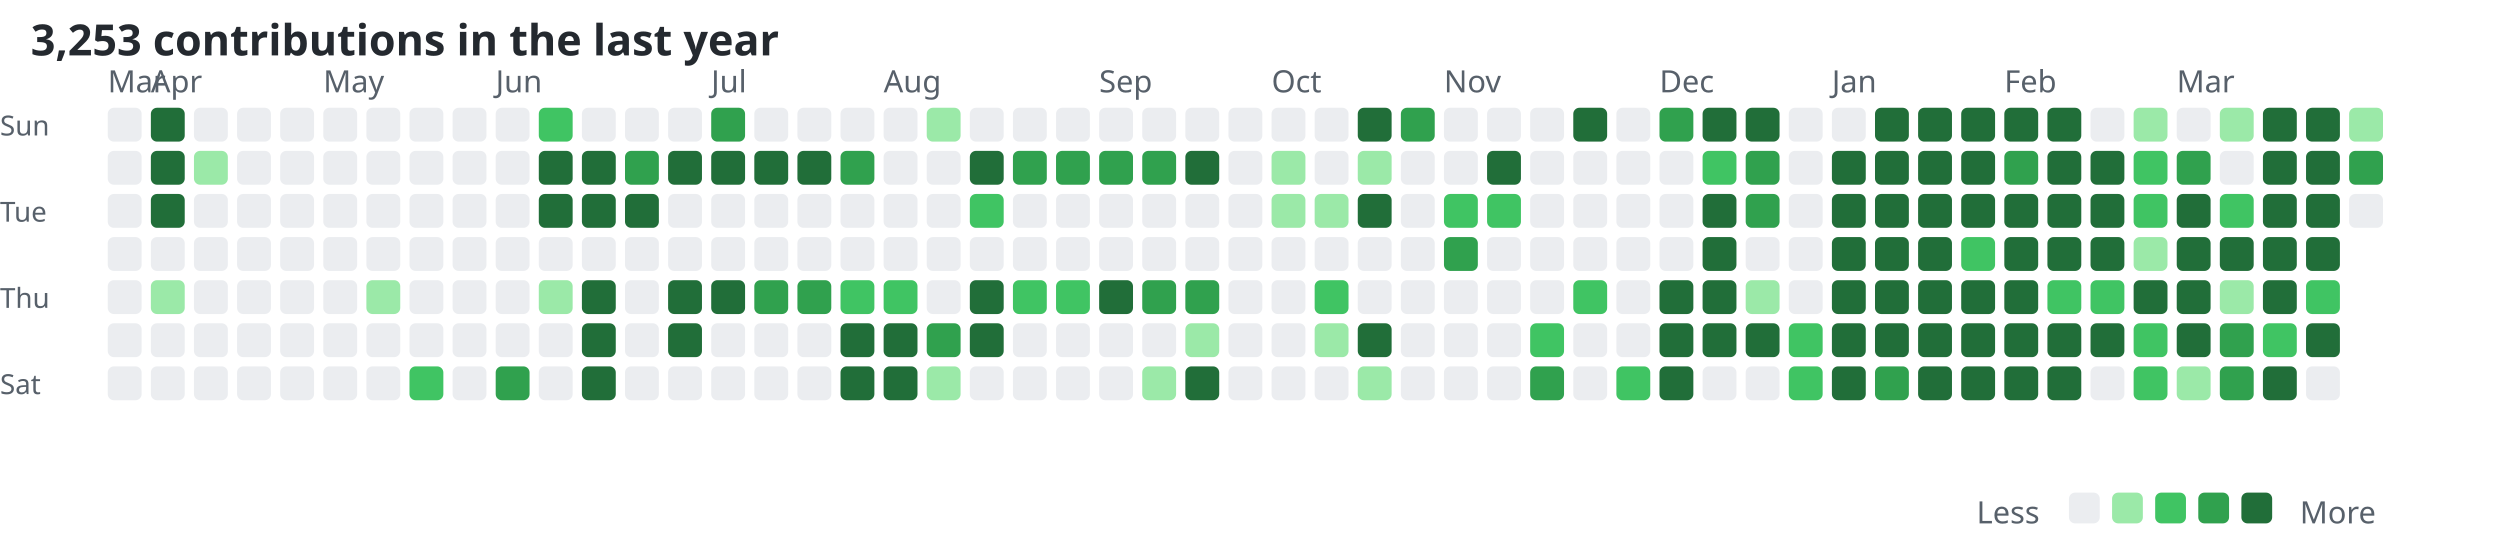
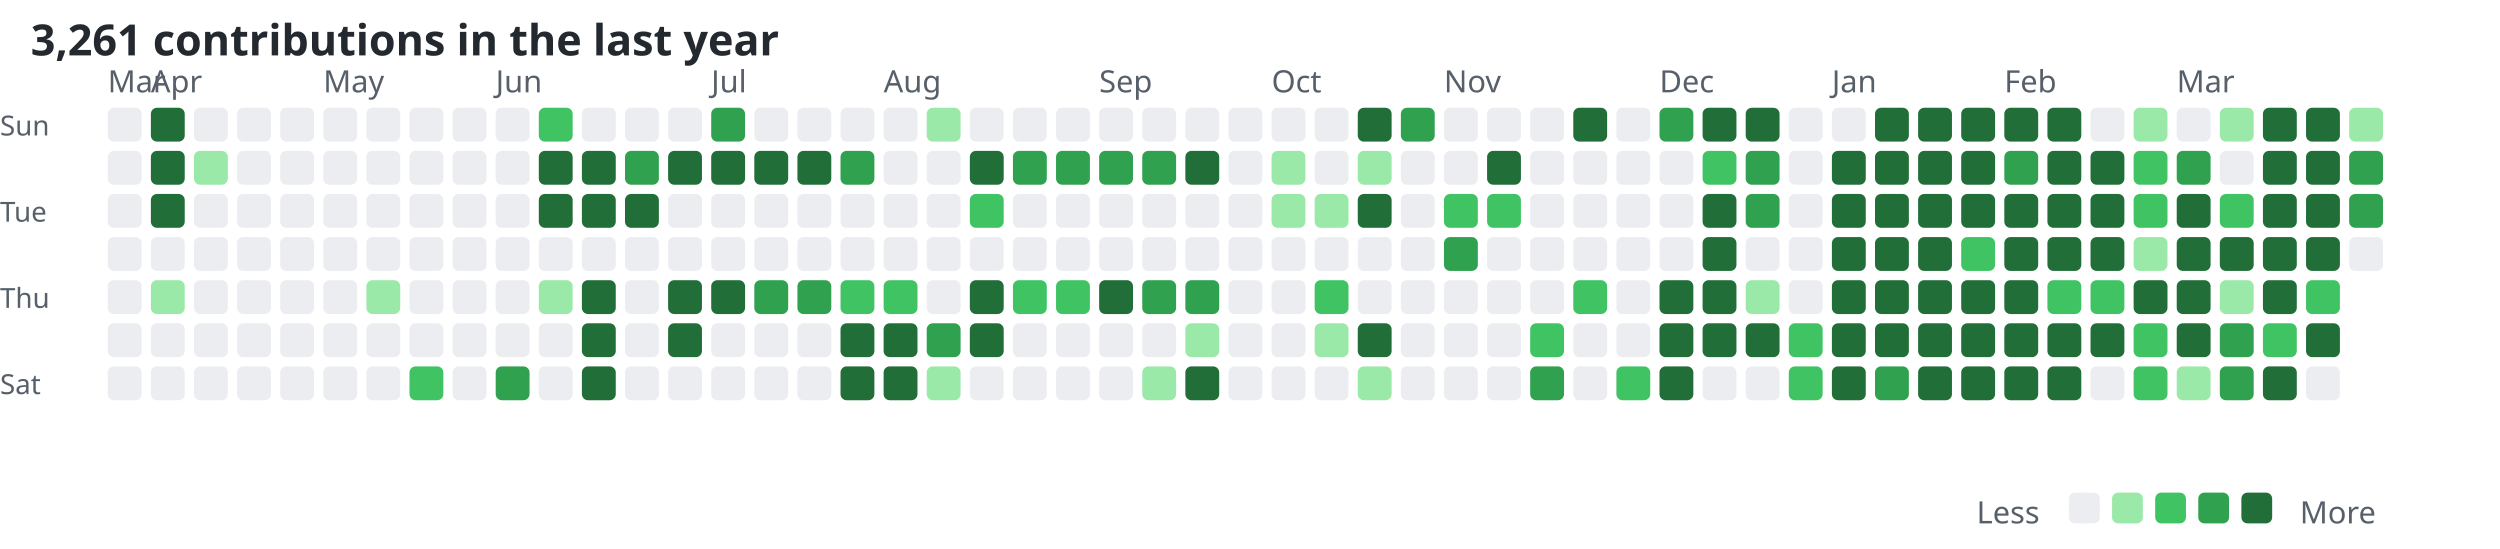
<svg xmlns="http://www.w3.org/2000/svg" width="812" height="178" viewBox="0 0 812 178">
  <style>
    .title { font: 600 14px 'Segoe UI', sans-serif; fill: #24292f; }
    .month { font: 400 10px 'Segoe UI', sans-serif; fill: #57606a; }
    .legend { font: 400 10px 'Segoe UI', sans-serif; fill: #57606a; }
    .day { font: 400 9px 'Segoe UI', sans-serif; fill: #57606a; }
  </style>
-   <text x="10" y="18" class="title">3,253 contributions in the last year</text>
+   <text x="10" y="18" class="title">3,261 contributions in the last year</text>
  <text x="35" y="30" class="month">Mar</text>
  <text x="49" y="30" class="month">Apr</text>
  <text x="105" y="30" class="month">May</text>
  <text x="161" y="30" class="month">Jun</text>
  <text x="231" y="30" class="month">Jul</text>
  <text x="287" y="30" class="month">Aug</text>
  <text x="357" y="30" class="month">Sep</text>
  <text x="413" y="30" class="month">Oct</text>
  <text x="469" y="30" class="month">Nov</text>
  <text x="539" y="30" class="month">Dec</text>
  <text x="595" y="30" class="month">Jan</text>
  <text x="651" y="30" class="month">Feb</text>
  <text x="707" y="30" class="month">Mar</text>
  <text x="0" y="44" class="day">Sun</text>
  <text x="0" y="72" class="day">Tue</text>
  <text x="0" y="100" class="day">Thu</text>
  <text x="0" y="128" class="day">Sat</text>
  <rect x="35" y="35" width="11" height="11" rx="2" ry="2" fill="#ebedf0" />
  <rect x="35" y="49" width="11" height="11" rx="2" ry="2" fill="#ebedf0" />
  <rect x="35" y="63" width="11" height="11" rx="2" ry="2" fill="#ebedf0" />
  <rect x="35" y="77" width="11" height="11" rx="2" ry="2" fill="#ebedf0" />
  <rect x="35" y="91" width="11" height="11" rx="2" ry="2" fill="#ebedf0" />
  <rect x="35" y="105" width="11" height="11" rx="2" ry="2" fill="#ebedf0" />
  <rect x="35" y="119" width="11" height="11" rx="2" ry="2" fill="#ebedf0" />
  <rect x="49" y="35" width="11" height="11" rx="2" ry="2" fill="#216e39" />
  <rect x="49" y="49" width="11" height="11" rx="2" ry="2" fill="#216e39" />
  <rect x="49" y="63" width="11" height="11" rx="2" ry="2" fill="#216e39" />
  <rect x="49" y="77" width="11" height="11" rx="2" ry="2" fill="#ebedf0" />
  <rect x="49" y="91" width="11" height="11" rx="2" ry="2" fill="#9be9a8" />
  <rect x="49" y="105" width="11" height="11" rx="2" ry="2" fill="#ebedf0" />
  <rect x="49" y="119" width="11" height="11" rx="2" ry="2" fill="#ebedf0" />
  <rect x="63" y="35" width="11" height="11" rx="2" ry="2" fill="#ebedf0" />
  <rect x="63" y="49" width="11" height="11" rx="2" ry="2" fill="#9be9a8" />
  <rect x="63" y="63" width="11" height="11" rx="2" ry="2" fill="#ebedf0" />
  <rect x="63" y="77" width="11" height="11" rx="2" ry="2" fill="#ebedf0" />
  <rect x="63" y="91" width="11" height="11" rx="2" ry="2" fill="#ebedf0" />
  <rect x="63" y="105" width="11" height="11" rx="2" ry="2" fill="#ebedf0" />
  <rect x="63" y="119" width="11" height="11" rx="2" ry="2" fill="#ebedf0" />
  <rect x="77" y="35" width="11" height="11" rx="2" ry="2" fill="#ebedf0" />
  <rect x="77" y="49" width="11" height="11" rx="2" ry="2" fill="#ebedf0" />
  <rect x="77" y="63" width="11" height="11" rx="2" ry="2" fill="#ebedf0" />
  <rect x="77" y="77" width="11" height="11" rx="2" ry="2" fill="#ebedf0" />
  <rect x="77" y="91" width="11" height="11" rx="2" ry="2" fill="#ebedf0" />
  <rect x="77" y="105" width="11" height="11" rx="2" ry="2" fill="#ebedf0" />
  <rect x="77" y="119" width="11" height="11" rx="2" ry="2" fill="#ebedf0" />
  <rect x="91" y="35" width="11" height="11" rx="2" ry="2" fill="#ebedf0" />
  <rect x="91" y="49" width="11" height="11" rx="2" ry="2" fill="#ebedf0" />
  <rect x="91" y="63" width="11" height="11" rx="2" ry="2" fill="#ebedf0" />
  <rect x="91" y="77" width="11" height="11" rx="2" ry="2" fill="#ebedf0" />
  <rect x="91" y="91" width="11" height="11" rx="2" ry="2" fill="#ebedf0" />
  <rect x="91" y="105" width="11" height="11" rx="2" ry="2" fill="#ebedf0" />
  <rect x="91" y="119" width="11" height="11" rx="2" ry="2" fill="#ebedf0" />
  <rect x="105" y="35" width="11" height="11" rx="2" ry="2" fill="#ebedf0" />
  <rect x="105" y="49" width="11" height="11" rx="2" ry="2" fill="#ebedf0" />
  <rect x="105" y="63" width="11" height="11" rx="2" ry="2" fill="#ebedf0" />
  <rect x="105" y="77" width="11" height="11" rx="2" ry="2" fill="#ebedf0" />
  <rect x="105" y="91" width="11" height="11" rx="2" ry="2" fill="#ebedf0" />
  <rect x="105" y="105" width="11" height="11" rx="2" ry="2" fill="#ebedf0" />
  <rect x="105" y="119" width="11" height="11" rx="2" ry="2" fill="#ebedf0" />
  <rect x="119" y="35" width="11" height="11" rx="2" ry="2" fill="#ebedf0" />
  <rect x="119" y="49" width="11" height="11" rx="2" ry="2" fill="#ebedf0" />
  <rect x="119" y="63" width="11" height="11" rx="2" ry="2" fill="#ebedf0" />
  <rect x="119" y="77" width="11" height="11" rx="2" ry="2" fill="#ebedf0" />
  <rect x="119" y="91" width="11" height="11" rx="2" ry="2" fill="#9be9a8" />
  <rect x="119" y="105" width="11" height="11" rx="2" ry="2" fill="#ebedf0" />
  <rect x="119" y="119" width="11" height="11" rx="2" ry="2" fill="#ebedf0" />
  <rect x="133" y="35" width="11" height="11" rx="2" ry="2" fill="#ebedf0" />
  <rect x="133" y="49" width="11" height="11" rx="2" ry="2" fill="#ebedf0" />
  <rect x="133" y="63" width="11" height="11" rx="2" ry="2" fill="#ebedf0" />
  <rect x="133" y="77" width="11" height="11" rx="2" ry="2" fill="#ebedf0" />
  <rect x="133" y="91" width="11" height="11" rx="2" ry="2" fill="#ebedf0" />
  <rect x="133" y="105" width="11" height="11" rx="2" ry="2" fill="#ebedf0" />
  <rect x="133" y="119" width="11" height="11" rx="2" ry="2" fill="#40c463" />
  <rect x="147" y="35" width="11" height="11" rx="2" ry="2" fill="#ebedf0" />
  <rect x="147" y="49" width="11" height="11" rx="2" ry="2" fill="#ebedf0" />
  <rect x="147" y="63" width="11" height="11" rx="2" ry="2" fill="#ebedf0" />
  <rect x="147" y="77" width="11" height="11" rx="2" ry="2" fill="#ebedf0" />
  <rect x="147" y="91" width="11" height="11" rx="2" ry="2" fill="#ebedf0" />
  <rect x="147" y="105" width="11" height="11" rx="2" ry="2" fill="#ebedf0" />
  <rect x="147" y="119" width="11" height="11" rx="2" ry="2" fill="#ebedf0" />
  <rect x="161" y="35" width="11" height="11" rx="2" ry="2" fill="#ebedf0" />
  <rect x="161" y="49" width="11" height="11" rx="2" ry="2" fill="#ebedf0" />
  <rect x="161" y="63" width="11" height="11" rx="2" ry="2" fill="#ebedf0" />
  <rect x="161" y="77" width="11" height="11" rx="2" ry="2" fill="#ebedf0" />
  <rect x="161" y="91" width="11" height="11" rx="2" ry="2" fill="#ebedf0" />
  <rect x="161" y="105" width="11" height="11" rx="2" ry="2" fill="#ebedf0" />
  <rect x="161" y="119" width="11" height="11" rx="2" ry="2" fill="#30a14e" />
  <rect x="175" y="35" width="11" height="11" rx="2" ry="2" fill="#40c463" />
  <rect x="175" y="49" width="11" height="11" rx="2" ry="2" fill="#216e39" />
  <rect x="175" y="63" width="11" height="11" rx="2" ry="2" fill="#216e39" />
  <rect x="175" y="77" width="11" height="11" rx="2" ry="2" fill="#ebedf0" />
  <rect x="175" y="91" width="11" height="11" rx="2" ry="2" fill="#9be9a8" />
  <rect x="175" y="105" width="11" height="11" rx="2" ry="2" fill="#ebedf0" />
  <rect x="175" y="119" width="11" height="11" rx="2" ry="2" fill="#ebedf0" />
  <rect x="189" y="35" width="11" height="11" rx="2" ry="2" fill="#ebedf0" />
  <rect x="189" y="49" width="11" height="11" rx="2" ry="2" fill="#216e39" />
  <rect x="189" y="63" width="11" height="11" rx="2" ry="2" fill="#216e39" />
  <rect x="189" y="77" width="11" height="11" rx="2" ry="2" fill="#ebedf0" />
  <rect x="189" y="91" width="11" height="11" rx="2" ry="2" fill="#216e39" />
  <rect x="189" y="105" width="11" height="11" rx="2" ry="2" fill="#216e39" />
  <rect x="189" y="119" width="11" height="11" rx="2" ry="2" fill="#216e39" />
  <rect x="203" y="35" width="11" height="11" rx="2" ry="2" fill="#ebedf0" />
  <rect x="203" y="49" width="11" height="11" rx="2" ry="2" fill="#30a14e" />
  <rect x="203" y="63" width="11" height="11" rx="2" ry="2" fill="#216e39" />
  <rect x="203" y="77" width="11" height="11" rx="2" ry="2" fill="#ebedf0" />
  <rect x="203" y="91" width="11" height="11" rx="2" ry="2" fill="#ebedf0" />
  <rect x="203" y="105" width="11" height="11" rx="2" ry="2" fill="#ebedf0" />
  <rect x="203" y="119" width="11" height="11" rx="2" ry="2" fill="#ebedf0" />
  <rect x="217" y="35" width="11" height="11" rx="2" ry="2" fill="#ebedf0" />
  <rect x="217" y="49" width="11" height="11" rx="2" ry="2" fill="#216e39" />
  <rect x="217" y="63" width="11" height="11" rx="2" ry="2" fill="#ebedf0" />
  <rect x="217" y="77" width="11" height="11" rx="2" ry="2" fill="#ebedf0" />
  <rect x="217" y="91" width="11" height="11" rx="2" ry="2" fill="#216e39" />
  <rect x="217" y="105" width="11" height="11" rx="2" ry="2" fill="#216e39" />
  <rect x="217" y="119" width="11" height="11" rx="2" ry="2" fill="#ebedf0" />
  <rect x="231" y="35" width="11" height="11" rx="2" ry="2" fill="#30a14e" />
  <rect x="231" y="49" width="11" height="11" rx="2" ry="2" fill="#216e39" />
  <rect x="231" y="63" width="11" height="11" rx="2" ry="2" fill="#ebedf0" />
  <rect x="231" y="77" width="11" height="11" rx="2" ry="2" fill="#ebedf0" />
  <rect x="231" y="91" width="11" height="11" rx="2" ry="2" fill="#216e39" />
  <rect x="231" y="105" width="11" height="11" rx="2" ry="2" fill="#ebedf0" />
  <rect x="231" y="119" width="11" height="11" rx="2" ry="2" fill="#ebedf0" />
  <rect x="245" y="35" width="11" height="11" rx="2" ry="2" fill="#ebedf0" />
  <rect x="245" y="49" width="11" height="11" rx="2" ry="2" fill="#216e39" />
  <rect x="245" y="63" width="11" height="11" rx="2" ry="2" fill="#ebedf0" />
  <rect x="245" y="77" width="11" height="11" rx="2" ry="2" fill="#ebedf0" />
  <rect x="245" y="91" width="11" height="11" rx="2" ry="2" fill="#30a14e" />
  <rect x="245" y="105" width="11" height="11" rx="2" ry="2" fill="#ebedf0" />
  <rect x="245" y="119" width="11" height="11" rx="2" ry="2" fill="#ebedf0" />
  <rect x="259" y="35" width="11" height="11" rx="2" ry="2" fill="#ebedf0" />
  <rect x="259" y="49" width="11" height="11" rx="2" ry="2" fill="#216e39" />
  <rect x="259" y="63" width="11" height="11" rx="2" ry="2" fill="#ebedf0" />
  <rect x="259" y="77" width="11" height="11" rx="2" ry="2" fill="#ebedf0" />
  <rect x="259" y="91" width="11" height="11" rx="2" ry="2" fill="#30a14e" />
  <rect x="259" y="105" width="11" height="11" rx="2" ry="2" fill="#ebedf0" />
  <rect x="259" y="119" width="11" height="11" rx="2" ry="2" fill="#ebedf0" />
  <rect x="273" y="35" width="11" height="11" rx="2" ry="2" fill="#ebedf0" />
  <rect x="273" y="49" width="11" height="11" rx="2" ry="2" fill="#30a14e" />
  <rect x="273" y="63" width="11" height="11" rx="2" ry="2" fill="#ebedf0" />
  <rect x="273" y="77" width="11" height="11" rx="2" ry="2" fill="#ebedf0" />
  <rect x="273" y="91" width="11" height="11" rx="2" ry="2" fill="#40c463" />
  <rect x="273" y="105" width="11" height="11" rx="2" ry="2" fill="#216e39" />
  <rect x="273" y="119" width="11" height="11" rx="2" ry="2" fill="#216e39" />
  <rect x="287" y="35" width="11" height="11" rx="2" ry="2" fill="#ebedf0" />
  <rect x="287" y="49" width="11" height="11" rx="2" ry="2" fill="#ebedf0" />
  <rect x="287" y="63" width="11" height="11" rx="2" ry="2" fill="#ebedf0" />
  <rect x="287" y="77" width="11" height="11" rx="2" ry="2" fill="#ebedf0" />
  <rect x="287" y="91" width="11" height="11" rx="2" ry="2" fill="#40c463" />
  <rect x="287" y="105" width="11" height="11" rx="2" ry="2" fill="#216e39" />
  <rect x="287" y="119" width="11" height="11" rx="2" ry="2" fill="#216e39" />
  <rect x="301" y="35" width="11" height="11" rx="2" ry="2" fill="#9be9a8" />
  <rect x="301" y="49" width="11" height="11" rx="2" ry="2" fill="#ebedf0" />
  <rect x="301" y="63" width="11" height="11" rx="2" ry="2" fill="#ebedf0" />
  <rect x="301" y="77" width="11" height="11" rx="2" ry="2" fill="#ebedf0" />
  <rect x="301" y="91" width="11" height="11" rx="2" ry="2" fill="#ebedf0" />
  <rect x="301" y="105" width="11" height="11" rx="2" ry="2" fill="#30a14e" />
  <rect x="301" y="119" width="11" height="11" rx="2" ry="2" fill="#9be9a8" />
  <rect x="315" y="35" width="11" height="11" rx="2" ry="2" fill="#ebedf0" />
  <rect x="315" y="49" width="11" height="11" rx="2" ry="2" fill="#216e39" />
  <rect x="315" y="63" width="11" height="11" rx="2" ry="2" fill="#40c463" />
  <rect x="315" y="77" width="11" height="11" rx="2" ry="2" fill="#ebedf0" />
  <rect x="315" y="91" width="11" height="11" rx="2" ry="2" fill="#216e39" />
  <rect x="315" y="105" width="11" height="11" rx="2" ry="2" fill="#216e39" />
  <rect x="315" y="119" width="11" height="11" rx="2" ry="2" fill="#ebedf0" />
  <rect x="329" y="35" width="11" height="11" rx="2" ry="2" fill="#ebedf0" />
  <rect x="329" y="49" width="11" height="11" rx="2" ry="2" fill="#30a14e" />
  <rect x="329" y="63" width="11" height="11" rx="2" ry="2" fill="#ebedf0" />
  <rect x="329" y="77" width="11" height="11" rx="2" ry="2" fill="#ebedf0" />
  <rect x="329" y="91" width="11" height="11" rx="2" ry="2" fill="#40c463" />
  <rect x="329" y="105" width="11" height="11" rx="2" ry="2" fill="#ebedf0" />
  <rect x="329" y="119" width="11" height="11" rx="2" ry="2" fill="#ebedf0" />
  <rect x="343" y="35" width="11" height="11" rx="2" ry="2" fill="#ebedf0" />
  <rect x="343" y="49" width="11" height="11" rx="2" ry="2" fill="#30a14e" />
  <rect x="343" y="63" width="11" height="11" rx="2" ry="2" fill="#ebedf0" />
  <rect x="343" y="77" width="11" height="11" rx="2" ry="2" fill="#ebedf0" />
  <rect x="343" y="91" width="11" height="11" rx="2" ry="2" fill="#40c463" />
  <rect x="343" y="105" width="11" height="11" rx="2" ry="2" fill="#ebedf0" />
  <rect x="343" y="119" width="11" height="11" rx="2" ry="2" fill="#ebedf0" />
  <rect x="357" y="35" width="11" height="11" rx="2" ry="2" fill="#ebedf0" />
  <rect x="357" y="49" width="11" height="11" rx="2" ry="2" fill="#30a14e" />
  <rect x="357" y="63" width="11" height="11" rx="2" ry="2" fill="#ebedf0" />
  <rect x="357" y="77" width="11" height="11" rx="2" ry="2" fill="#ebedf0" />
  <rect x="357" y="91" width="11" height="11" rx="2" ry="2" fill="#216e39" />
  <rect x="357" y="105" width="11" height="11" rx="2" ry="2" fill="#ebedf0" />
  <rect x="357" y="119" width="11" height="11" rx="2" ry="2" fill="#ebedf0" />
  <rect x="371" y="35" width="11" height="11" rx="2" ry="2" fill="#ebedf0" />
  <rect x="371" y="49" width="11" height="11" rx="2" ry="2" fill="#30a14e" />
  <rect x="371" y="63" width="11" height="11" rx="2" ry="2" fill="#ebedf0" />
  <rect x="371" y="77" width="11" height="11" rx="2" ry="2" fill="#ebedf0" />
  <rect x="371" y="91" width="11" height="11" rx="2" ry="2" fill="#30a14e" />
  <rect x="371" y="105" width="11" height="11" rx="2" ry="2" fill="#ebedf0" />
  <rect x="371" y="119" width="11" height="11" rx="2" ry="2" fill="#9be9a8" />
  <rect x="385" y="35" width="11" height="11" rx="2" ry="2" fill="#ebedf0" />
  <rect x="385" y="49" width="11" height="11" rx="2" ry="2" fill="#216e39" />
  <rect x="385" y="63" width="11" height="11" rx="2" ry="2" fill="#ebedf0" />
  <rect x="385" y="77" width="11" height="11" rx="2" ry="2" fill="#ebedf0" />
  <rect x="385" y="91" width="11" height="11" rx="2" ry="2" fill="#30a14e" />
  <rect x="385" y="105" width="11" height="11" rx="2" ry="2" fill="#9be9a8" />
  <rect x="385" y="119" width="11" height="11" rx="2" ry="2" fill="#216e39" />
  <rect x="399" y="35" width="11" height="11" rx="2" ry="2" fill="#ebedf0" />
  <rect x="399" y="49" width="11" height="11" rx="2" ry="2" fill="#ebedf0" />
  <rect x="399" y="63" width="11" height="11" rx="2" ry="2" fill="#ebedf0" />
  <rect x="399" y="77" width="11" height="11" rx="2" ry="2" fill="#ebedf0" />
  <rect x="399" y="91" width="11" height="11" rx="2" ry="2" fill="#ebedf0" />
  <rect x="399" y="105" width="11" height="11" rx="2" ry="2" fill="#ebedf0" />
  <rect x="399" y="119" width="11" height="11" rx="2" ry="2" fill="#ebedf0" />
  <rect x="413" y="35" width="11" height="11" rx="2" ry="2" fill="#ebedf0" />
  <rect x="413" y="49" width="11" height="11" rx="2" ry="2" fill="#9be9a8" />
  <rect x="413" y="63" width="11" height="11" rx="2" ry="2" fill="#9be9a8" />
  <rect x="413" y="77" width="11" height="11" rx="2" ry="2" fill="#ebedf0" />
  <rect x="413" y="91" width="11" height="11" rx="2" ry="2" fill="#ebedf0" />
  <rect x="413" y="105" width="11" height="11" rx="2" ry="2" fill="#ebedf0" />
  <rect x="413" y="119" width="11" height="11" rx="2" ry="2" fill="#ebedf0" />
  <rect x="427" y="35" width="11" height="11" rx="2" ry="2" fill="#ebedf0" />
  <rect x="427" y="49" width="11" height="11" rx="2" ry="2" fill="#ebedf0" />
  <rect x="427" y="63" width="11" height="11" rx="2" ry="2" fill="#9be9a8" />
  <rect x="427" y="77" width="11" height="11" rx="2" ry="2" fill="#ebedf0" />
  <rect x="427" y="91" width="11" height="11" rx="2" ry="2" fill="#40c463" />
  <rect x="427" y="105" width="11" height="11" rx="2" ry="2" fill="#9be9a8" />
  <rect x="427" y="119" width="11" height="11" rx="2" ry="2" fill="#ebedf0" />
  <rect x="441" y="35" width="11" height="11" rx="2" ry="2" fill="#216e39" />
  <rect x="441" y="49" width="11" height="11" rx="2" ry="2" fill="#9be9a8" />
  <rect x="441" y="63" width="11" height="11" rx="2" ry="2" fill="#216e39" />
  <rect x="441" y="77" width="11" height="11" rx="2" ry="2" fill="#ebedf0" />
  <rect x="441" y="91" width="11" height="11" rx="2" ry="2" fill="#ebedf0" />
  <rect x="441" y="105" width="11" height="11" rx="2" ry="2" fill="#216e39" />
  <rect x="441" y="119" width="11" height="11" rx="2" ry="2" fill="#9be9a8" />
  <rect x="455" y="35" width="11" height="11" rx="2" ry="2" fill="#30a14e" />
  <rect x="455" y="49" width="11" height="11" rx="2" ry="2" fill="#ebedf0" />
  <rect x="455" y="63" width="11" height="11" rx="2" ry="2" fill="#ebedf0" />
  <rect x="455" y="77" width="11" height="11" rx="2" ry="2" fill="#ebedf0" />
  <rect x="455" y="91" width="11" height="11" rx="2" ry="2" fill="#ebedf0" />
  <rect x="455" y="105" width="11" height="11" rx="2" ry="2" fill="#ebedf0" />
  <rect x="455" y="119" width="11" height="11" rx="2" ry="2" fill="#ebedf0" />
  <rect x="469" y="35" width="11" height="11" rx="2" ry="2" fill="#ebedf0" />
  <rect x="469" y="49" width="11" height="11" rx="2" ry="2" fill="#ebedf0" />
  <rect x="469" y="63" width="11" height="11" rx="2" ry="2" fill="#40c463" />
  <rect x="469" y="77" width="11" height="11" rx="2" ry="2" fill="#30a14e" />
  <rect x="469" y="91" width="11" height="11" rx="2" ry="2" fill="#ebedf0" />
  <rect x="469" y="105" width="11" height="11" rx="2" ry="2" fill="#ebedf0" />
  <rect x="469" y="119" width="11" height="11" rx="2" ry="2" fill="#ebedf0" />
  <rect x="483" y="35" width="11" height="11" rx="2" ry="2" fill="#ebedf0" />
  <rect x="483" y="49" width="11" height="11" rx="2" ry="2" fill="#216e39" />
  <rect x="483" y="63" width="11" height="11" rx="2" ry="2" fill="#40c463" />
  <rect x="483" y="77" width="11" height="11" rx="2" ry="2" fill="#ebedf0" />
  <rect x="483" y="91" width="11" height="11" rx="2" ry="2" fill="#ebedf0" />
  <rect x="483" y="105" width="11" height="11" rx="2" ry="2" fill="#ebedf0" />
  <rect x="483" y="119" width="11" height="11" rx="2" ry="2" fill="#ebedf0" />
  <rect x="497" y="35" width="11" height="11" rx="2" ry="2" fill="#ebedf0" />
  <rect x="497" y="49" width="11" height="11" rx="2" ry="2" fill="#ebedf0" />
  <rect x="497" y="63" width="11" height="11" rx="2" ry="2" fill="#ebedf0" />
  <rect x="497" y="77" width="11" height="11" rx="2" ry="2" fill="#ebedf0" />
  <rect x="497" y="91" width="11" height="11" rx="2" ry="2" fill="#ebedf0" />
  <rect x="497" y="105" width="11" height="11" rx="2" ry="2" fill="#40c463" />
  <rect x="497" y="119" width="11" height="11" rx="2" ry="2" fill="#30a14e" />
  <rect x="511" y="35" width="11" height="11" rx="2" ry="2" fill="#216e39" />
  <rect x="511" y="49" width="11" height="11" rx="2" ry="2" fill="#ebedf0" />
  <rect x="511" y="63" width="11" height="11" rx="2" ry="2" fill="#ebedf0" />
  <rect x="511" y="77" width="11" height="11" rx="2" ry="2" fill="#ebedf0" />
  <rect x="511" y="91" width="11" height="11" rx="2" ry="2" fill="#40c463" />
  <rect x="511" y="105" width="11" height="11" rx="2" ry="2" fill="#ebedf0" />
  <rect x="511" y="119" width="11" height="11" rx="2" ry="2" fill="#ebedf0" />
  <rect x="525" y="35" width="11" height="11" rx="2" ry="2" fill="#ebedf0" />
  <rect x="525" y="49" width="11" height="11" rx="2" ry="2" fill="#ebedf0" />
  <rect x="525" y="63" width="11" height="11" rx="2" ry="2" fill="#ebedf0" />
  <rect x="525" y="77" width="11" height="11" rx="2" ry="2" fill="#ebedf0" />
  <rect x="525" y="91" width="11" height="11" rx="2" ry="2" fill="#ebedf0" />
  <rect x="525" y="105" width="11" height="11" rx="2" ry="2" fill="#ebedf0" />
  <rect x="525" y="119" width="11" height="11" rx="2" ry="2" fill="#40c463" />
  <rect x="539" y="35" width="11" height="11" rx="2" ry="2" fill="#30a14e" />
  <rect x="539" y="49" width="11" height="11" rx="2" ry="2" fill="#ebedf0" />
  <rect x="539" y="63" width="11" height="11" rx="2" ry="2" fill="#ebedf0" />
  <rect x="539" y="77" width="11" height="11" rx="2" ry="2" fill="#ebedf0" />
  <rect x="539" y="91" width="11" height="11" rx="2" ry="2" fill="#216e39" />
  <rect x="539" y="105" width="11" height="11" rx="2" ry="2" fill="#216e39" />
  <rect x="539" y="119" width="11" height="11" rx="2" ry="2" fill="#216e39" />
  <rect x="553" y="35" width="11" height="11" rx="2" ry="2" fill="#216e39" />
  <rect x="553" y="49" width="11" height="11" rx="2" ry="2" fill="#40c463" />
  <rect x="553" y="63" width="11" height="11" rx="2" ry="2" fill="#216e39" />
  <rect x="553" y="77" width="11" height="11" rx="2" ry="2" fill="#216e39" />
  <rect x="553" y="91" width="11" height="11" rx="2" ry="2" fill="#216e39" />
  <rect x="553" y="105" width="11" height="11" rx="2" ry="2" fill="#216e39" />
  <rect x="553" y="119" width="11" height="11" rx="2" ry="2" fill="#ebedf0" />
  <rect x="567" y="35" width="11" height="11" rx="2" ry="2" fill="#216e39" />
  <rect x="567" y="49" width="11" height="11" rx="2" ry="2" fill="#30a14e" />
  <rect x="567" y="63" width="11" height="11" rx="2" ry="2" fill="#30a14e" />
  <rect x="567" y="77" width="11" height="11" rx="2" ry="2" fill="#ebedf0" />
  <rect x="567" y="91" width="11" height="11" rx="2" ry="2" fill="#9be9a8" />
  <rect x="567" y="105" width="11" height="11" rx="2" ry="2" fill="#216e39" />
  <rect x="567" y="119" width="11" height="11" rx="2" ry="2" fill="#ebedf0" />
  <rect x="581" y="35" width="11" height="11" rx="2" ry="2" fill="#ebedf0" />
  <rect x="581" y="49" width="11" height="11" rx="2" ry="2" fill="#ebedf0" />
  <rect x="581" y="63" width="11" height="11" rx="2" ry="2" fill="#ebedf0" />
  <rect x="581" y="77" width="11" height="11" rx="2" ry="2" fill="#ebedf0" />
  <rect x="581" y="91" width="11" height="11" rx="2" ry="2" fill="#ebedf0" />
  <rect x="581" y="105" width="11" height="11" rx="2" ry="2" fill="#40c463" />
  <rect x="581" y="119" width="11" height="11" rx="2" ry="2" fill="#40c463" />
  <rect x="595" y="35" width="11" height="11" rx="2" ry="2" fill="#ebedf0" />
  <rect x="595" y="49" width="11" height="11" rx="2" ry="2" fill="#216e39" />
  <rect x="595" y="63" width="11" height="11" rx="2" ry="2" fill="#216e39" />
  <rect x="595" y="77" width="11" height="11" rx="2" ry="2" fill="#216e39" />
  <rect x="595" y="91" width="11" height="11" rx="2" ry="2" fill="#216e39" />
  <rect x="595" y="105" width="11" height="11" rx="2" ry="2" fill="#216e39" />
  <rect x="595" y="119" width="11" height="11" rx="2" ry="2" fill="#216e39" />
  <rect x="609" y="35" width="11" height="11" rx="2" ry="2" fill="#216e39" />
  <rect x="609" y="49" width="11" height="11" rx="2" ry="2" fill="#216e39" />
  <rect x="609" y="63" width="11" height="11" rx="2" ry="2" fill="#216e39" />
  <rect x="609" y="77" width="11" height="11" rx="2" ry="2" fill="#216e39" />
  <rect x="609" y="91" width="11" height="11" rx="2" ry="2" fill="#216e39" />
  <rect x="609" y="105" width="11" height="11" rx="2" ry="2" fill="#216e39" />
  <rect x="609" y="119" width="11" height="11" rx="2" ry="2" fill="#30a14e" />
  <rect x="623" y="35" width="11" height="11" rx="2" ry="2" fill="#216e39" />
  <rect x="623" y="49" width="11" height="11" rx="2" ry="2" fill="#216e39" />
  <rect x="623" y="63" width="11" height="11" rx="2" ry="2" fill="#216e39" />
  <rect x="623" y="77" width="11" height="11" rx="2" ry="2" fill="#216e39" />
  <rect x="623" y="91" width="11" height="11" rx="2" ry="2" fill="#216e39" />
  <rect x="623" y="105" width="11" height="11" rx="2" ry="2" fill="#216e39" />
  <rect x="623" y="119" width="11" height="11" rx="2" ry="2" fill="#216e39" />
  <rect x="637" y="35" width="11" height="11" rx="2" ry="2" fill="#216e39" />
  <rect x="637" y="49" width="11" height="11" rx="2" ry="2" fill="#216e39" />
  <rect x="637" y="63" width="11" height="11" rx="2" ry="2" fill="#216e39" />
  <rect x="637" y="77" width="11" height="11" rx="2" ry="2" fill="#40c463" />
  <rect x="637" y="91" width="11" height="11" rx="2" ry="2" fill="#216e39" />
  <rect x="637" y="105" width="11" height="11" rx="2" ry="2" fill="#216e39" />
  <rect x="637" y="119" width="11" height="11" rx="2" ry="2" fill="#216e39" />
  <rect x="651" y="35" width="11" height="11" rx="2" ry="2" fill="#216e39" />
  <rect x="651" y="49" width="11" height="11" rx="2" ry="2" fill="#30a14e" />
  <rect x="651" y="63" width="11" height="11" rx="2" ry="2" fill="#216e39" />
  <rect x="651" y="77" width="11" height="11" rx="2" ry="2" fill="#216e39" />
  <rect x="651" y="91" width="11" height="11" rx="2" ry="2" fill="#216e39" />
  <rect x="651" y="105" width="11" height="11" rx="2" ry="2" fill="#216e39" />
  <rect x="651" y="119" width="11" height="11" rx="2" ry="2" fill="#216e39" />
  <rect x="665" y="35" width="11" height="11" rx="2" ry="2" fill="#216e39" />
  <rect x="665" y="49" width="11" height="11" rx="2" ry="2" fill="#216e39" />
  <rect x="665" y="63" width="11" height="11" rx="2" ry="2" fill="#216e39" />
  <rect x="665" y="77" width="11" height="11" rx="2" ry="2" fill="#216e39" />
  <rect x="665" y="91" width="11" height="11" rx="2" ry="2" fill="#40c463" />
  <rect x="665" y="105" width="11" height="11" rx="2" ry="2" fill="#216e39" />
  <rect x="665" y="119" width="11" height="11" rx="2" ry="2" fill="#216e39" />
  <rect x="679" y="35" width="11" height="11" rx="2" ry="2" fill="#ebedf0" />
  <rect x="679" y="49" width="11" height="11" rx="2" ry="2" fill="#216e39" />
  <rect x="679" y="63" width="11" height="11" rx="2" ry="2" fill="#216e39" />
  <rect x="679" y="77" width="11" height="11" rx="2" ry="2" fill="#216e39" />
  <rect x="679" y="91" width="11" height="11" rx="2" ry="2" fill="#40c463" />
  <rect x="679" y="105" width="11" height="11" rx="2" ry="2" fill="#216e39" />
  <rect x="679" y="119" width="11" height="11" rx="2" ry="2" fill="#ebedf0" />
  <rect x="693" y="35" width="11" height="11" rx="2" ry="2" fill="#9be9a8" />
  <rect x="693" y="49" width="11" height="11" rx="2" ry="2" fill="#40c463" />
  <rect x="693" y="63" width="11" height="11" rx="2" ry="2" fill="#40c463" />
  <rect x="693" y="77" width="11" height="11" rx="2" ry="2" fill="#9be9a8" />
  <rect x="693" y="91" width="11" height="11" rx="2" ry="2" fill="#216e39" />
  <rect x="693" y="105" width="11" height="11" rx="2" ry="2" fill="#40c463" />
  <rect x="693" y="119" width="11" height="11" rx="2" ry="2" fill="#40c463" />
  <rect x="707" y="35" width="11" height="11" rx="2" ry="2" fill="#ebedf0" />
  <rect x="707" y="49" width="11" height="11" rx="2" ry="2" fill="#30a14e" />
  <rect x="707" y="63" width="11" height="11" rx="2" ry="2" fill="#216e39" />
  <rect x="707" y="77" width="11" height="11" rx="2" ry="2" fill="#216e39" />
  <rect x="707" y="91" width="11" height="11" rx="2" ry="2" fill="#216e39" />
  <rect x="707" y="105" width="11" height="11" rx="2" ry="2" fill="#216e39" />
  <rect x="707" y="119" width="11" height="11" rx="2" ry="2" fill="#9be9a8" />
  <rect x="721" y="35" width="11" height="11" rx="2" ry="2" fill="#9be9a8" />
  <rect x="721" y="49" width="11" height="11" rx="2" ry="2" fill="#ebedf0" />
  <rect x="721" y="63" width="11" height="11" rx="2" ry="2" fill="#40c463" />
  <rect x="721" y="77" width="11" height="11" rx="2" ry="2" fill="#216e39" />
  <rect x="721" y="91" width="11" height="11" rx="2" ry="2" fill="#9be9a8" />
  <rect x="721" y="105" width="11" height="11" rx="2" ry="2" fill="#30a14e" />
  <rect x="721" y="119" width="11" height="11" rx="2" ry="2" fill="#30a14e" />
  <rect x="735" y="35" width="11" height="11" rx="2" ry="2" fill="#216e39" />
  <rect x="735" y="49" width="11" height="11" rx="2" ry="2" fill="#216e39" />
  <rect x="735" y="63" width="11" height="11" rx="2" ry="2" fill="#216e39" />
  <rect x="735" y="77" width="11" height="11" rx="2" ry="2" fill="#216e39" />
  <rect x="735" y="91" width="11" height="11" rx="2" ry="2" fill="#216e39" />
  <rect x="735" y="105" width="11" height="11" rx="2" ry="2" fill="#40c463" />
  <rect x="735" y="119" width="11" height="11" rx="2" ry="2" fill="#216e39" />
  <rect x="749" y="35" width="11" height="11" rx="2" ry="2" fill="#216e39" />
  <rect x="749" y="49" width="11" height="11" rx="2" ry="2" fill="#216e39" />
  <rect x="749" y="63" width="11" height="11" rx="2" ry="2" fill="#216e39" />
  <rect x="749" y="77" width="11" height="11" rx="2" ry="2" fill="#216e39" />
  <rect x="749" y="91" width="11" height="11" rx="2" ry="2" fill="#40c463" />
  <rect x="749" y="105" width="11" height="11" rx="2" ry="2" fill="#216e39" />
  <rect x="749" y="119" width="11" height="11" rx="2" ry="2" fill="#ebedf0" />
  <rect x="763" y="35" width="11" height="11" rx="2" ry="2" fill="#9be9a8" />
  <rect x="763" y="49" width="11" height="11" rx="2" ry="2" fill="#30a14e" />
-   <rect x="763" y="63" width="11" height="11" rx="2" ry="2" fill="#ebedf0" />
+   <rect x="763" y="63" width="11" height="11" rx="2" ry="2" fill="#30a14e" />
+   <rect x="763" y="77" width="11" height="11" rx="2" ry="2" fill="#ebedf0" />
  <text x="642" y="170" class="legend">Less</text>
  <rect x="672" y="160" width="10" height="10" rx="2" fill="#ebedf0" />
  <rect x="686" y="160" width="10" height="10" rx="2" fill="#9be9a8" />
  <rect x="700" y="160" width="10" height="10" rx="2" fill="#40c463" />
  <rect x="714" y="160" width="10" height="10" rx="2" fill="#30a14e" />
  <rect x="728" y="160" width="10" height="10" rx="2" fill="#216e39" />
  <text x="747" y="170" class="legend">More</text>
</svg>
